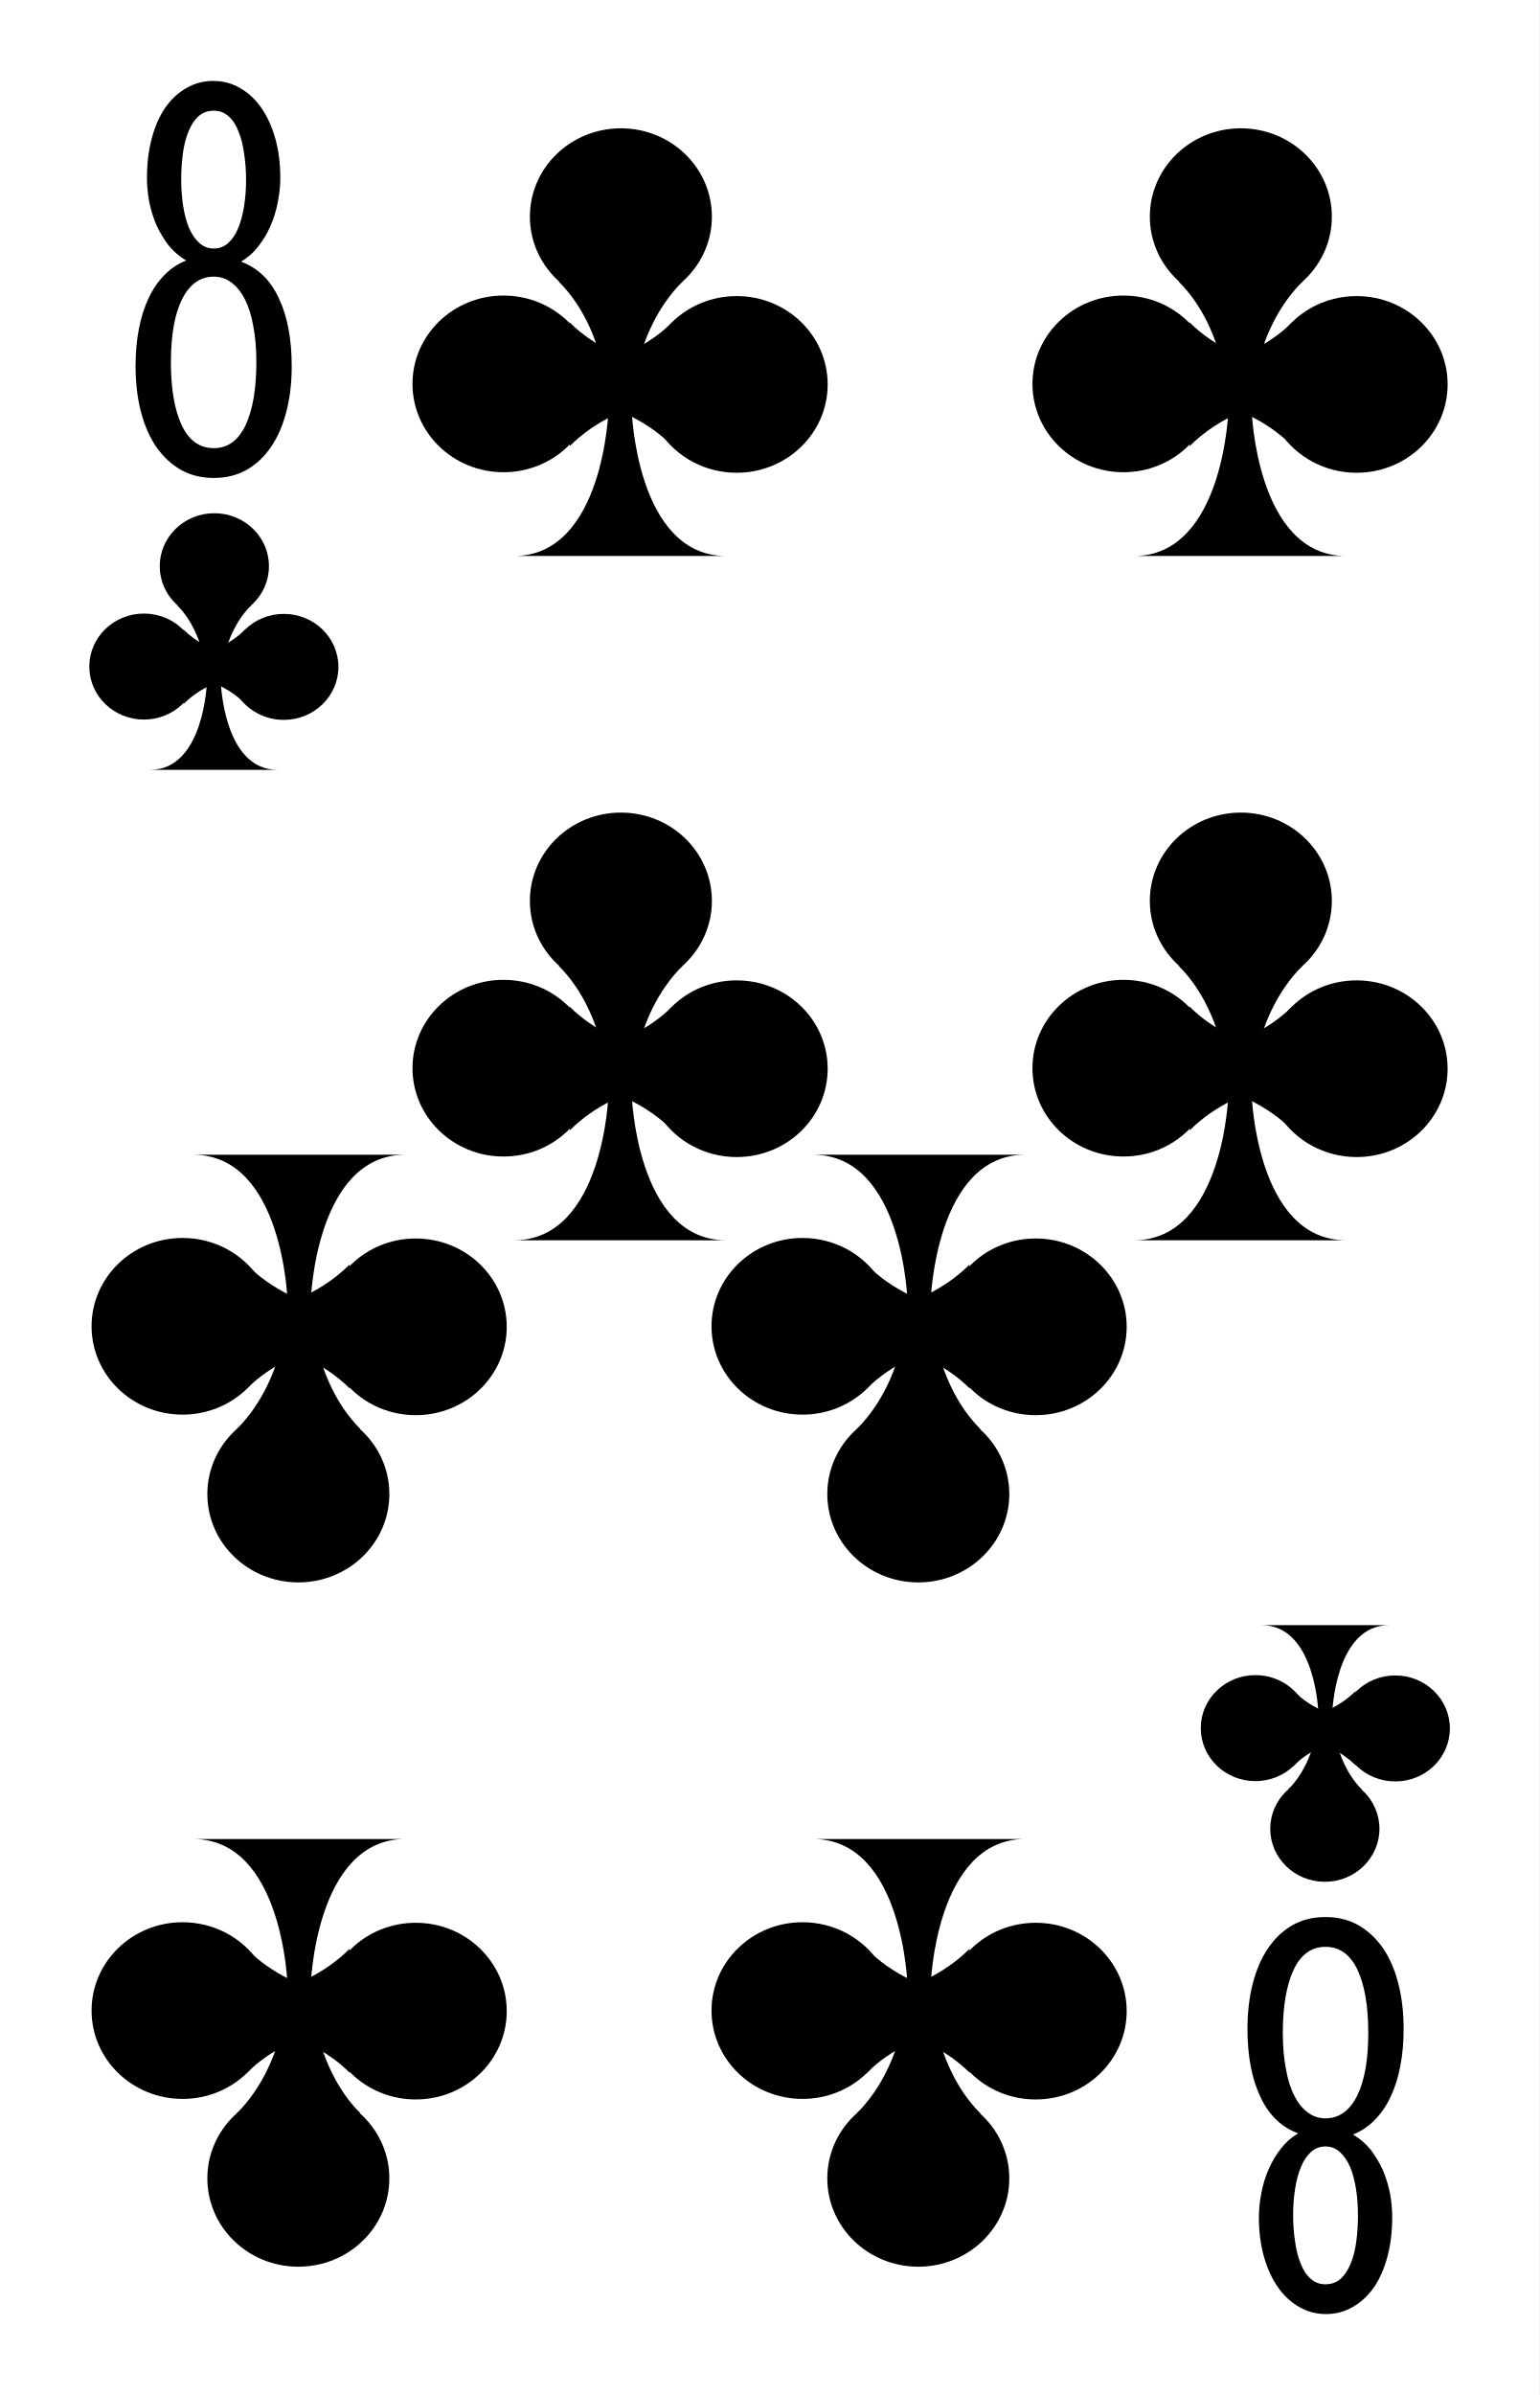
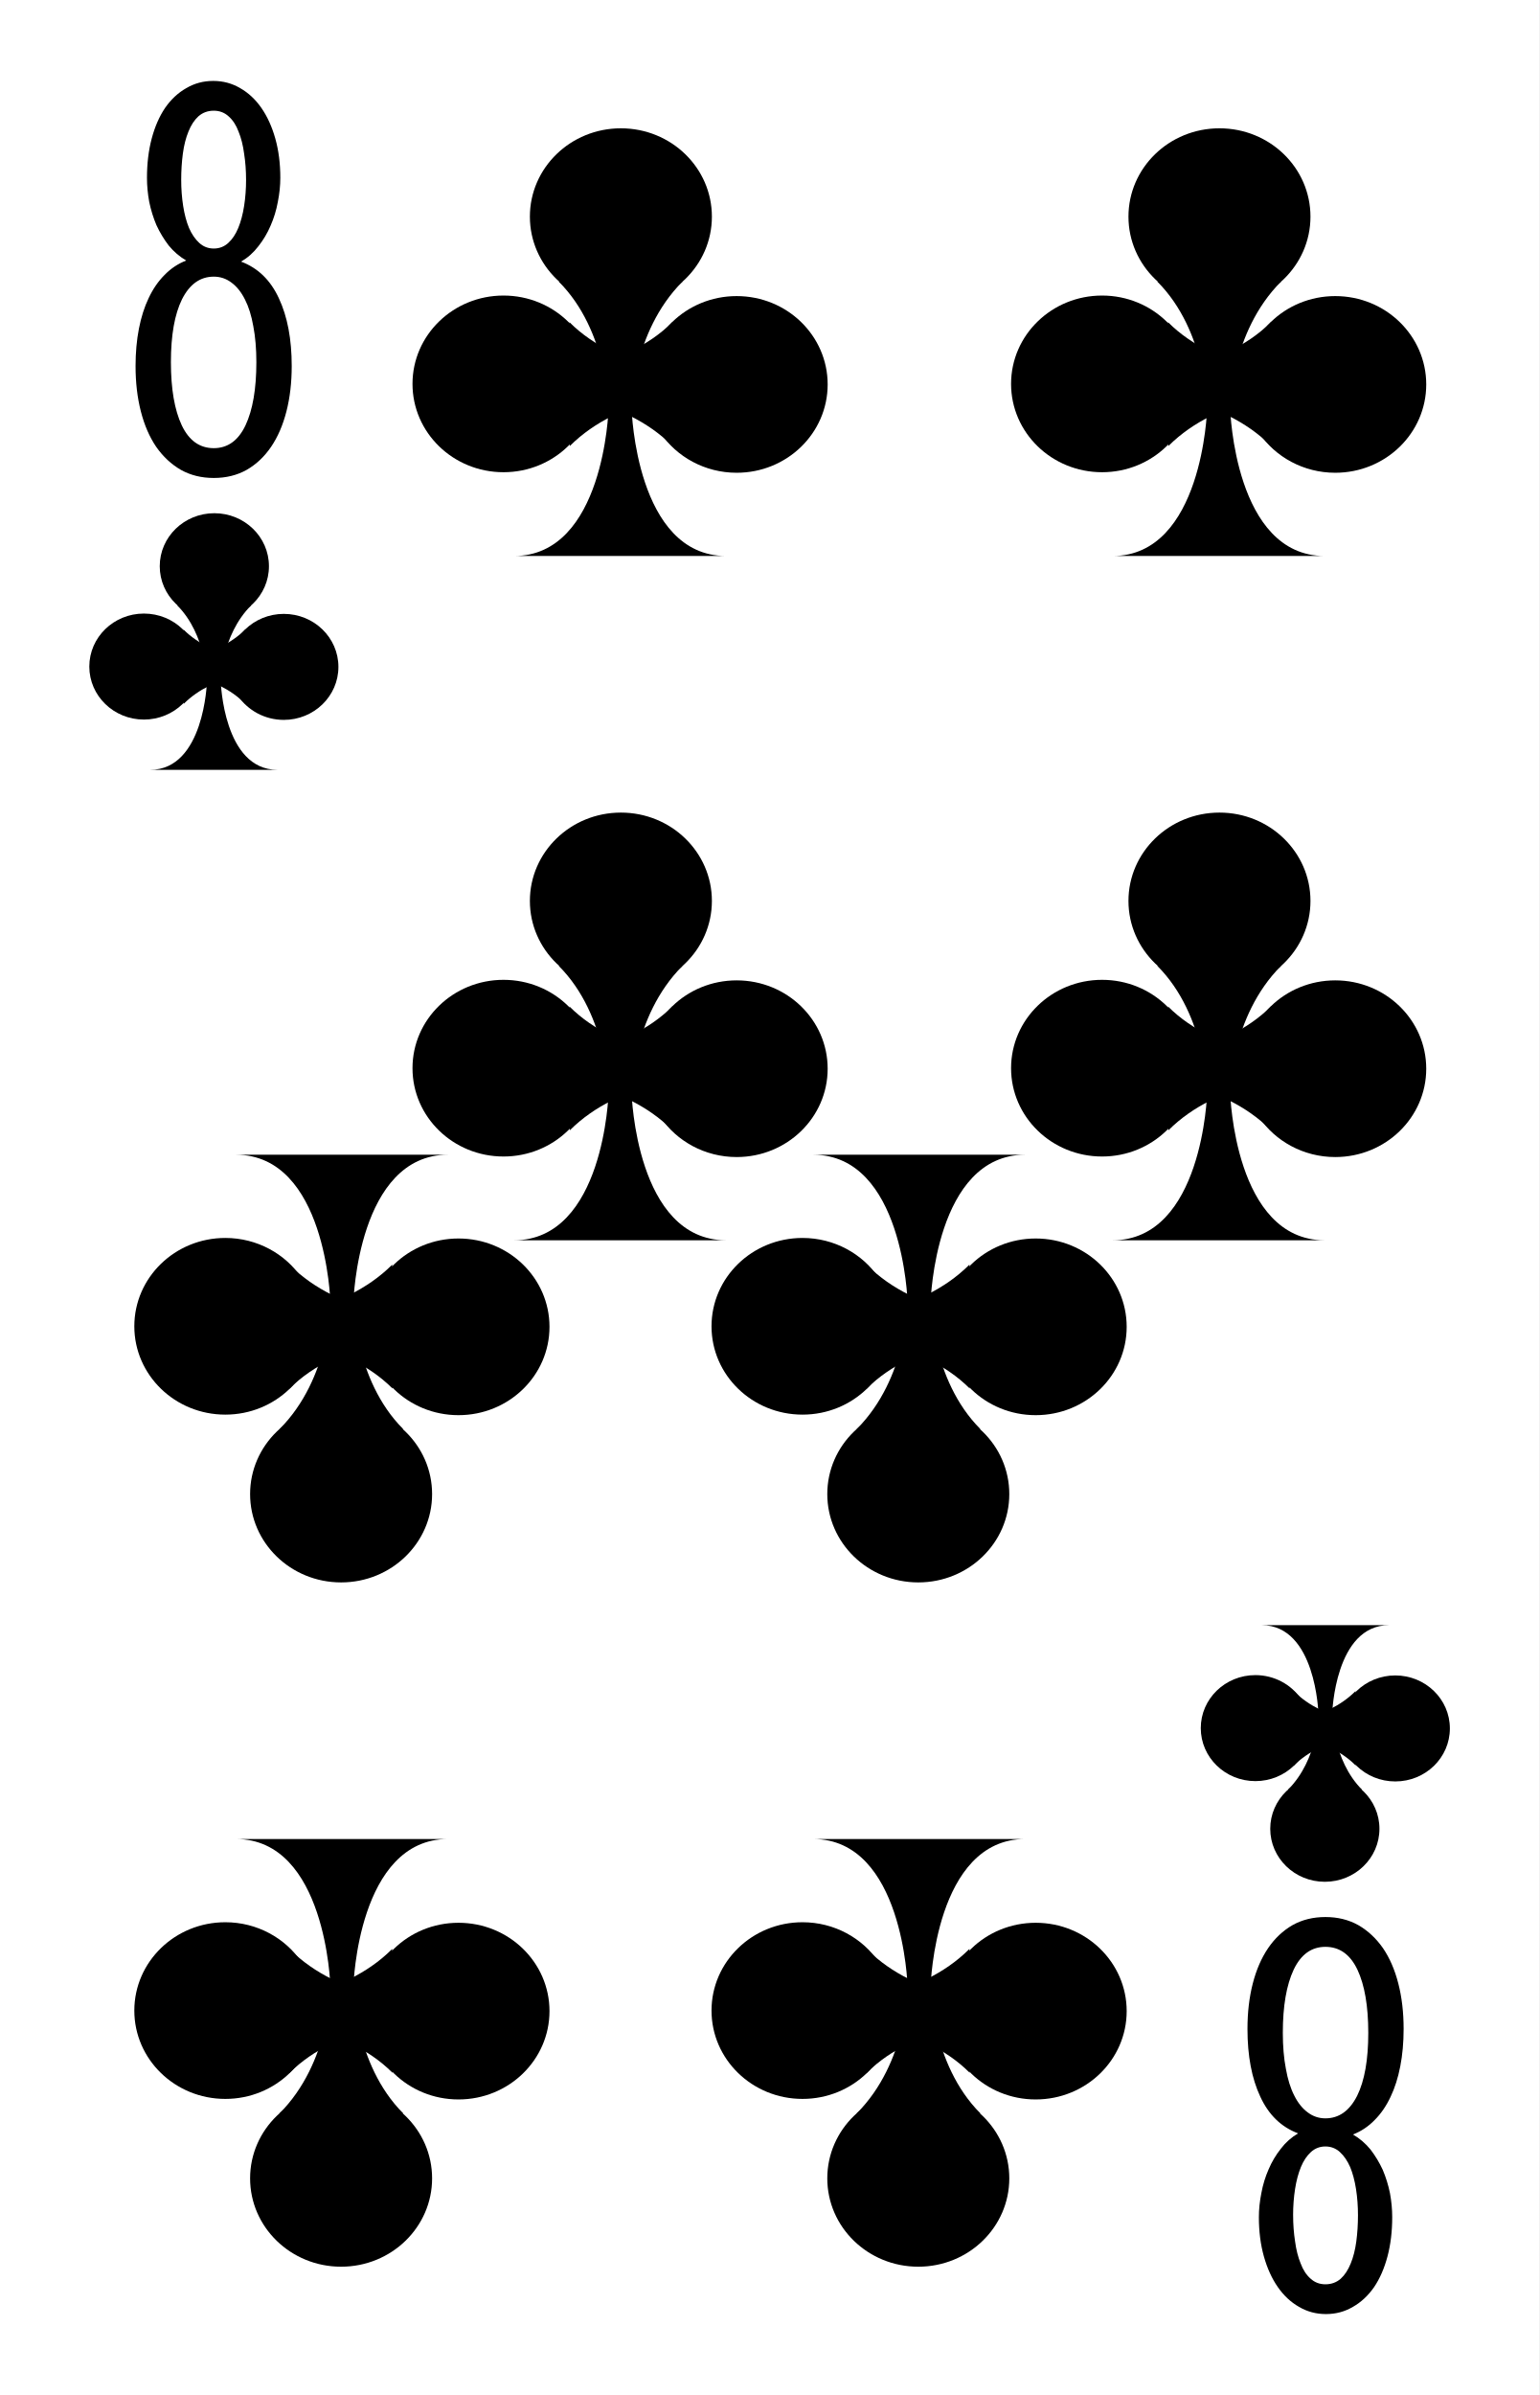
- <svg xmlns="http://www.w3.org/2000/svg" version="1.1" width="57.15mm" height="88.9mm" viewBox="0 0 57.15 88.9" id="svg24051">
-   <g transform="matrix(1,0,0,1,185.0571,65.70596)">
-     <g transform="matrix(0.264485,0,0,0.264485,-604.1042,-3.195429)" id="g16858">
+ <svg xmlns="http://www.w3.org/2000/svg" version="1.1" width="57.15mm" height="88.9mm" viewBox="0 0 57.15 88.9" id="svg4919">
+   <g transform="matrix(1,0,0,1,-223.4595,91.10597)">
+     <g transform="matrix(0.264485,0,0,0.264485,-195.5876,-28.59544)" id="g4028">
      <rect y="-236.348" x="1584.389" height="336.125" width="216.08" id="rect17753" style="display:inline;opacity:1;fill:#ffffff;fill-opacity:1;stroke:none;stroke-width:0.133;stroke-linecap:butt;stroke-linejoin:miter;stroke-miterlimit:47.146;stroke-dasharray:none;stroke-dashoffset:0;stroke-opacity:1;paint-order:markers fill stroke" />
      <g id="text17757" style="font-style:normal;font-variant:normal;font-weight:normal;font-stretch:normal;font-size:80.03px;line-height:125%;font-family:'Stint Ultra Condensed';-inkscape-font-specification:'Stint Ultra Condensed, ';font-variant-ligatures:normal;font-variant-caps:normal;font-variant-numeric:normal;font-feature-settings:normal;text-align:center;letter-spacing:0px;word-spacing:0px;writing-mode:lr-tb;text-anchor:middle;display:inline;fill:#000000;fill-opacity:1;stroke:none;stroke-width:1" aria-label="8" transform="translate(-2088.776,79.83975)">
        <path id="path12738" style="font-style:normal;font-variant:normal;font-weight:normal;font-stretch:normal;font-size:80.03px;font-family:'Stint Ultra Condensed';-inkscape-font-specification:'Stint Ultra Condensed, ';text-align:center;text-anchor:middle;stroke-width:1" d="m 3707.006,-279.471 q 3.556,1.329 5.314,5.158 1.798,3.83 1.798,9.496 0,3.478 -0.742,6.37 -0.743,2.892 -2.149,4.963 -1.407,2.071 -3.439,3.243 -2.032,1.133 -4.611,1.133 -2.579,0 -4.611,-1.133 -2.032,-1.172 -3.478,-3.243 -1.407,-2.071 -2.149,-4.963 -0.743,-2.892 -0.743,-6.37 0,-2.814 0.469,-5.236 0.469,-2.423 1.368,-4.298 0.899,-1.915 2.227,-3.243 1.329,-1.368 3.048,-2.032 -1.407,-0.821 -2.462,-2.11 -1.016,-1.329 -1.719,-2.853 -0.664,-1.563 -1.016,-3.282 -0.313,-1.719 -0.313,-3.361 0,-3.009 0.664,-5.51 0.664,-2.501 1.876,-4.298 1.25,-1.798 2.97,-2.774 1.719,-1.016 3.791,-1.016 2.071,0 3.791,1.016 1.719,0.977 2.97,2.774 1.25,1.798 1.954,4.298 0.703,2.501 0.703,5.51 0,1.641 -0.352,3.4 -0.313,1.719 -1.016,3.322 -0.664,1.563 -1.719,2.892 -1.016,1.329 -2.423,2.149 z m 0.703,-11.489 q 0,-1.915 -0.274,-3.673 -0.234,-1.758 -0.782,-3.087 -0.508,-1.368 -1.407,-2.149 -0.86,-0.782 -2.071,-0.782 -1.25,0 -2.149,0.782 -0.86,0.782 -1.407,2.149 -0.547,1.329 -0.782,3.087 -0.234,1.758 -0.234,3.673 0,1.915 0.274,3.673 0.274,1.758 0.821,3.087 0.586,1.329 1.446,2.11 0.86,0.782 2.032,0.782 1.172,0 2.032,-0.782 0.86,-0.782 1.407,-2.11 0.547,-1.329 0.821,-3.087 0.274,-1.758 0.274,-3.673 z m -4.533,13.599 q -2.853,0 -4.455,3.165 -1.563,3.165 -1.563,8.831 0,5.627 1.524,8.87 1.524,3.204 4.494,3.204 2.931,0 4.455,-3.204 1.524,-3.243 1.524,-8.87 0,-2.814 -0.43,-5.041 -0.391,-2.227 -1.172,-3.751 -0.781,-1.563 -1.915,-2.384 -1.094,-0.821 -2.462,-0.821 z" />
      </g>
      <g id="text17761" style="font-style:normal;font-variant:normal;font-weight:normal;font-stretch:normal;font-size:80.03px;line-height:125%;font-family:'Stint Ultra Condensed';-inkscape-font-specification:'Stint Ultra Condensed, ';font-variant-ligatures:normal;font-variant-caps:normal;font-variant-numeric:normal;font-feature-settings:normal;text-align:center;letter-spacing:0px;word-spacing:0px;writing-mode:lr-tb;text-anchor:middle;display:inline;fill:#000000;fill-opacity:1;stroke:none;stroke-width:1" transform="rotate(180,-1044.388,39.91988)" aria-label="8">
        <path id="path12735" style="font-style:normal;font-variant:normal;font-weight:normal;font-stretch:normal;font-size:80.03px;font-family:'Stint Ultra Condensed';-inkscape-font-specification:'Stint Ultra Condensed, ';text-align:center;text-anchor:middle;stroke-width:1" d="m -3855.405,16.78 q 3.556,1.329 5.314,5.158 1.798,3.83 1.798,9.496 0,3.478 -0.743,6.37 -0.742,2.892 -2.149,4.963 -1.407,2.071 -3.439,3.243 -2.032,1.133 -4.611,1.133 -2.579,0 -4.611,-1.133 -2.032,-1.172 -3.478,-3.243 -1.407,-2.071 -2.149,-4.963 -0.742,-2.892 -0.742,-6.37 0,-2.814 0.469,-5.236 0.469,-2.423 1.368,-4.298 0.899,-1.915 2.227,-3.243 1.329,-1.368 3.048,-2.032 -1.407,-0.821 -2.462,-2.11 -1.016,-1.329 -1.719,-2.853 -0.664,-1.563 -1.016,-3.282 -0.313,-1.719 -0.313,-3.361 0,-3.009 0.664,-5.51 0.664,-2.501 1.876,-4.298 1.25,-1.798 2.97,-2.774 1.719,-1.016 3.791,-1.016 2.071,0 3.79,1.016 1.719,0.977 2.97,2.774 1.25,1.798 1.954,4.298 0.703,2.501 0.703,5.51 0,1.641 -0.352,3.4 -0.313,1.719 -1.016,3.322 -0.664,1.563 -1.719,2.892 -1.016,1.329 -2.423,2.149 z m 0.703,-11.489 q 0,-1.915 -0.274,-3.673 -0.234,-1.758 -0.781,-3.087 -0.508,-1.368 -1.407,-2.149 -0.86,-0.782 -2.071,-0.782 -1.25,0 -2.149,0.782 -0.86,0.782 -1.407,2.149 -0.547,1.329 -0.781,3.087 -0.234,1.758 -0.234,3.673 0,1.915 0.274,3.673 0.274,1.758 0.821,3.087 0.586,1.329 1.446,2.11 0.86,0.782 2.032,0.782 1.172,0 2.032,-0.782 0.86,-0.782 1.407,-2.11 0.547,-1.329 0.821,-3.087 0.274,-1.758 0.274,-3.673 z m -4.533,13.599 q -2.853,0 -4.455,3.165 -1.563,3.165 -1.563,8.831 0,5.627 1.524,8.87 1.524,3.204 4.494,3.204 2.931,0 4.455,-3.204 1.524,-3.243 1.524,-8.87 0,-2.814 -0.43,-5.041 -0.391,-2.227 -1.172,-3.751 -0.782,-1.563 -1.915,-2.384 -1.094,-0.821 -2.462,-0.821 z" />
      </g>
      <g style="display:inline;stroke-width:0.635" transform="matrix(-3.779743,0,0,-3.779743,1671.44,-188.3302)" id="g17849">
        <path style="stroke-width:0.635" d="m 3.35,4.66 c 0,-1.81 -1.51,-3.28 -3.38,-3.28 -1.87,0 -3.38,1.47 -3.38,3.28 0,1.81 1.51,3.28 3.38,3.28 1.87,0 3.38,-1.47 3.38,-3.28 z" id="path17835" />
        <path style="stroke-width:0.635" d="m 7.71,-1.55 c 0,-1.81 -1.51,-3.28 -3.38,-3.28 -1.87,0 -3.38,1.47 -3.38,3.28 0,1.81 1.51,3.28 3.38,3.28 1.87,0 3.38,-1.47 3.38,-3.28 z" id="path17837" />
        <path style="stroke-width:0.635" d="m -0.95,-1.57 c 0,-0.66 -0.2,-1.28 -0.55,-1.8 -0.6,-0.89 -1.65,-1.48 -2.83,-1.48 -1.87,0 -3.38,1.47 -3.38,3.28 0,1.81 1.51,3.28 3.38,3.28 1.87,0 3.38,-1.47 3.38,-3.28 z" id="path17839" />
        <path style="stroke-width:0.635" d="m 3.94,-7.94 c -1.67,0 -2.55,1.36 -3.01,2.72 -0.46,1.36 -0.5,2.72 -0.5,2.72 h -0.86 c 0,0 -0.16,-5.43 -3.5,-5.44 z" id="path17841" />
        <path style="stroke-width:0.635" d="m -2.32,2.25 c 1.9,-1.9 1.9,-4.75 1.9,-4.75 l 0.85,-0.01 c 0,0 0,2.91 1.85,4.76" id="path17843" />
        <path style="stroke-width:0.635" d="m -1.94,-3.85 c 1.9,1.9 4.75,1.9 4.75,1.9 v 0.85 c 0,0 -2.91,0 -4.76,1.85" id="path17845" />
        <path style="stroke-width:0.635" d="m 1.87,-3.86 c -1.9,1.9 -4.75,1.9 -4.75,1.9 v 0.85 c 0,0 2.91,0 4.76,1.85" id="path17847" />
      </g>
-       <g id="g17865" transform="matrix(-3.779743,0,0,-3.779743,1758.473,-188.3302)" style="display:inline;stroke-width:0.635">
+       <g id="g17865" transform="matrix(-3.779743,0,0,-3.779743,1755.472,-188.3302)" style="display:inline;stroke-width:0.635">
        <path id="path17851" d="m 3.35,4.66 c 0,-1.81 -1.51,-3.28 -3.38,-3.28 -1.87,0 -3.38,1.47 -3.38,3.28 0,1.81 1.51,3.28 3.38,3.28 1.87,0 3.38,-1.47 3.38,-3.28 z" style="stroke-width:0.635" />
        <path id="path17853" d="m 7.71,-1.55 c 0,-1.81 -1.51,-3.28 -3.38,-3.28 -1.87,0 -3.38,1.47 -3.38,3.28 0,1.81 1.51,3.28 3.38,3.28 1.87,0 3.38,-1.47 3.38,-3.28 z" style="stroke-width:0.635" />
        <path id="path17855" d="m -0.95,-1.57 c 0,-0.66 -0.2,-1.28 -0.55,-1.8 -0.6,-0.89 -1.65,-1.48 -2.83,-1.48 -1.87,0 -3.38,1.47 -3.38,3.28 0,1.81 1.51,3.28 3.38,3.28 1.87,0 3.38,-1.47 3.38,-3.28 z" style="stroke-width:0.635" />
        <path id="path17857" d="m 3.94,-7.94 c -1.67,0 -2.55,1.36 -3.01,2.72 -0.46,1.36 -0.5,2.72 -0.5,2.72 h -0.86 c 0,0 -0.16,-5.43 -3.5,-5.44 z" style="stroke-width:0.635" />
        <path id="path17859" d="m -2.32,2.25 c 1.9,-1.9 1.9,-4.75 1.9,-4.75 l 0.85,-0.01 c 0,0 0,2.91 1.85,4.76" style="stroke-width:0.635" />
        <path id="path17861" d="m -1.94,-3.85 c 1.9,1.9 4.75,1.9 4.75,1.9 v 0.85 c 0,0 -2.91,0 -4.76,1.85" style="stroke-width:0.635" />
        <path id="path17863" d="m 1.87,-3.86 c -1.9,1.9 -4.75,1.9 -4.75,1.9 v 0.85 c 0,0 2.91,0 4.76,1.85" style="stroke-width:0.635" />
      </g>
      <g id="g17897" transform="matrix(-3.779743,0,0,-3.779743,1671.44,-92.29447)" style="display:inline;stroke-width:0.635">
        <path id="path17883" d="m 3.35,4.66 c 0,-1.81 -1.51,-3.28 -3.38,-3.28 -1.87,0 -3.38,1.47 -3.38,3.28 0,1.81 1.51,3.28 3.38,3.28 1.87,0 3.38,-1.47 3.38,-3.28 z" style="stroke-width:0.635" />
        <path id="path17885" d="m 7.71,-1.55 c 0,-1.81 -1.51,-3.28 -3.38,-3.28 -1.87,0 -3.38,1.47 -3.38,3.28 0,1.81 1.51,3.28 3.38,3.28 1.87,0 3.38,-1.47 3.38,-3.28 z" style="stroke-width:0.635" />
        <path id="path17887" d="m -0.95,-1.57 c 0,-0.66 -0.2,-1.28 -0.55,-1.8 -0.6,-0.89 -1.65,-1.48 -2.83,-1.48 -1.87,0 -3.38,1.47 -3.38,3.28 0,1.81 1.51,3.28 3.38,3.28 1.87,0 3.38,-1.47 3.38,-3.28 z" style="stroke-width:0.635" />
        <path id="path17889" d="m 3.94,-7.94 c -1.67,0 -2.55,1.36 -3.01,2.72 -0.46,1.36 -0.5,2.72 -0.5,2.72 h -0.86 c 0,0 -0.16,-5.43 -3.5,-5.44 z" style="stroke-width:0.635" />
        <path id="path17891" d="m -2.32,2.25 c 1.9,-1.9 1.9,-4.75 1.9,-4.75 l 0.85,-0.01 c 0,0 0,2.91 1.85,4.76" style="stroke-width:0.635" />
        <path id="path17893" d="m -1.94,-3.85 c 1.9,1.9 4.75,1.9 4.75,1.9 v 0.85 c 0,0 -2.91,0 -4.76,1.85" style="stroke-width:0.635" />
        <path id="path17895" d="m 1.87,-3.86 c -1.9,1.9 -4.75,1.9 -4.75,1.9 v 0.85 c 0,0 2.91,0 4.76,1.85" style="stroke-width:0.635" />
      </g>
-       <g style="display:inline;stroke-width:0.635" transform="matrix(-3.779743,0,0,-3.779743,1758.472,-92.29447)" id="g17913">
+       <g style="display:inline;stroke-width:0.635" transform="matrix(-3.779743,0,0,-3.779743,1755.472,-92.29449)" id="g17913">
        <path style="stroke-width:0.635" d="m 3.35,4.66 c 0,-1.81 -1.51,-3.28 -3.38,-3.28 -1.87,0 -3.38,1.47 -3.38,3.28 0,1.81 1.51,3.28 3.38,3.28 1.87,0 3.38,-1.47 3.38,-3.28 z" id="path17899" />
        <path style="stroke-width:0.635" d="m 7.71,-1.55 c 0,-1.81 -1.51,-3.28 -3.38,-3.28 -1.87,0 -3.38,1.47 -3.38,3.28 0,1.81 1.51,3.28 3.38,3.28 1.87,0 3.38,-1.47 3.38,-3.28 z" id="path17901" />
        <path style="stroke-width:0.635" d="m -0.95,-1.57 c 0,-0.66 -0.2,-1.28 -0.55,-1.8 -0.6,-0.89 -1.65,-1.48 -2.83,-1.48 -1.87,0 -3.38,1.47 -3.38,3.28 0,1.81 1.51,3.28 3.38,3.28 1.87,0 3.38,-1.47 3.38,-3.28 z" id="path17903" />
        <path style="stroke-width:0.635" d="m 3.94,-7.94 c -1.67,0 -2.55,1.36 -3.01,2.72 -0.46,1.36 -0.5,2.72 -0.5,2.72 h -0.86 c 0,0 -0.16,-5.43 -3.5,-5.44 z" id="path17905" />
        <path style="stroke-width:0.635" d="m -2.32,2.25 c 1.9,-1.9 1.9,-4.75 1.9,-4.75 l 0.85,-0.01 c 0,0 0,2.91 1.85,4.76" id="path17907" />
        <path style="stroke-width:0.635" d="m -1.94,-3.85 c 1.9,1.9 4.75,1.9 4.75,1.9 v 0.85 c 0,0 -2.91,0 -4.76,1.85" id="path17909" />
        <path style="stroke-width:0.635" d="m 1.87,-3.86 c -1.9,1.9 -4.75,1.9 -4.75,1.9 v 0.85 c 0,0 2.91,0 4.76,1.85" id="path17911" />
      </g>
-       <g style="display:inline;stroke-width:0.635" transform="matrix(3.779743,0,0,3.779743,1626.386,51.7591)" id="g17929">
+       <g style="display:inline;stroke-width:0.635" transform="matrix(3.779743,0,0,3.779743,1632.388,51.75907)" id="g17929">
        <path style="stroke-width:0.635" d="m 3.35,4.66 c 0,-1.81 -1.51,-3.28 -3.38,-3.28 -1.87,0 -3.38,1.47 -3.38,3.28 0,1.81 1.51,3.28 3.38,3.28 1.87,0 3.38,-1.47 3.38,-3.28 z" id="path17915" />
        <path style="stroke-width:0.635" d="m 7.71,-1.55 c 0,-1.81 -1.51,-3.28 -3.38,-3.28 -1.87,0 -3.38,1.47 -3.38,3.28 0,1.81 1.51,3.28 3.38,3.28 1.87,0 3.38,-1.47 3.38,-3.28 z" id="path17917" />
        <path style="stroke-width:0.635" d="m -0.95,-1.57 c 0,-0.66 -0.2,-1.28 -0.55,-1.8 -0.6,-0.89 -1.65,-1.48 -2.83,-1.48 -1.87,0 -3.38,1.47 -3.38,3.28 0,1.81 1.51,3.28 3.38,3.28 1.87,0 3.38,-1.47 3.38,-3.28 z" id="path17919" />
        <path style="stroke-width:0.635" d="m 3.94,-7.94 c -1.67,0 -2.55,1.36 -3.01,2.72 -0.46,1.36 -0.5,2.72 -0.5,2.72 h -0.86 c 0,0 -0.16,-5.43 -3.5,-5.44 z" id="path17921" />
        <path style="stroke-width:0.635" d="m -2.32,2.25 c 1.9,-1.9 1.9,-4.75 1.9,-4.75 l 0.85,-0.01 c 0,0 0,2.91 1.85,4.76" id="path17923" />
        <path style="stroke-width:0.635" d="m -1.94,-3.85 c 1.9,1.9 4.75,1.9 4.75,1.9 v 0.85 c 0,0 -2.91,0 -4.76,1.85" id="path17925" />
        <path style="stroke-width:0.635" d="m 1.87,-3.86 c -1.9,1.9 -4.75,1.9 -4.75,1.9 v 0.85 c 0,0 2.91,0 4.76,1.85" id="path17927" />
      </g>
      <g id="g17945" transform="matrix(3.779743,0,0,3.779743,1713.418,51.7591)" style="display:inline;stroke-width:0.635">
        <path id="path17931" d="m 3.35,4.66 c 0,-1.81 -1.51,-3.28 -3.38,-3.28 -1.87,0 -3.38,1.47 -3.38,3.28 0,1.81 1.51,3.28 3.38,3.28 1.87,0 3.38,-1.47 3.38,-3.28 z" style="stroke-width:0.635" />
        <path id="path17933" d="m 7.71,-1.55 c 0,-1.81 -1.51,-3.28 -3.38,-3.28 -1.87,0 -3.38,1.47 -3.38,3.28 0,1.81 1.51,3.28 3.38,3.28 1.87,0 3.38,-1.47 3.38,-3.28 z" style="stroke-width:0.635" />
        <path id="path17935" d="m -0.95,-1.57 c 0,-0.66 -0.2,-1.28 -0.55,-1.8 -0.6,-0.89 -1.65,-1.48 -2.83,-1.48 -1.87,0 -3.38,1.47 -3.38,3.28 0,1.81 1.51,3.28 3.38,3.28 1.87,0 3.38,-1.47 3.38,-3.28 z" style="stroke-width:0.635" />
        <path id="path17937" d="m 3.94,-7.94 c -1.67,0 -2.55,1.36 -3.01,2.72 -0.46,1.36 -0.5,2.72 -0.5,2.72 h -0.86 c 0,0 -0.16,-5.43 -3.5,-5.44 z" style="stroke-width:0.635" />
        <path id="path17939" d="m -2.32,2.25 c 1.9,-1.9 1.9,-4.75 1.9,-4.75 l 0.85,-0.01 c 0,0 0,2.91 1.85,4.76" style="stroke-width:0.635" />
        <path id="path17941" d="m -1.94,-3.85 c 1.9,1.9 4.75,1.9 4.75,1.9 v 0.85 c 0,0 -2.91,0 -4.76,1.85" style="stroke-width:0.635" />
        <path id="path17943" d="m 1.87,-3.86 c -1.9,1.9 -4.75,1.9 -4.75,1.9 v 0.85 c 0,0 2.91,0 4.76,1.85" style="stroke-width:0.635" />
      </g>
-       <g id="g17977" transform="matrix(3.779743,0,0,3.779743,1626.386,-44.27661)" style="display:inline;stroke-width:0.635">
+       <g id="g17977" transform="matrix(3.779743,0,0,3.779743,1632.388,-44.27665)" style="display:inline;stroke-width:0.635">
        <path id="path17963" d="m 3.35,4.66 c 0,-1.81 -1.51,-3.28 -3.38,-3.28 -1.87,0 -3.38,1.47 -3.38,3.28 0,1.81 1.51,3.28 3.38,3.28 1.87,0 3.38,-1.47 3.38,-3.28 z" style="stroke-width:0.635" />
        <path id="path17965" d="m 7.71,-1.55 c 0,-1.81 -1.51,-3.28 -3.38,-3.28 -1.87,0 -3.38,1.47 -3.38,3.28 0,1.81 1.51,3.28 3.38,3.28 1.87,0 3.38,-1.47 3.38,-3.28 z" style="stroke-width:0.635" />
        <path id="path17967" d="m -0.95,-1.57 c 0,-0.66 -0.2,-1.28 -0.55,-1.8 -0.6,-0.89 -1.65,-1.48 -2.83,-1.48 -1.87,0 -3.38,1.47 -3.38,3.28 0,1.81 1.51,3.28 3.38,3.28 1.87,0 3.38,-1.47 3.38,-3.28 z" style="stroke-width:0.635" />
        <path id="path17969" d="m 3.94,-7.94 c -1.67,0 -2.55,1.36 -3.01,2.72 -0.46,1.36 -0.5,2.72 -0.5,2.72 h -0.86 c 0,0 -0.16,-5.43 -3.5,-5.44 z" style="stroke-width:0.635" />
        <path id="path17971" d="m -2.32,2.25 c 1.9,-1.9 1.9,-4.75 1.9,-4.75 l 0.85,-0.01 c 0,0 0,2.91 1.85,4.76" style="stroke-width:0.635" />
        <path id="path17973" d="m -1.94,-3.85 c 1.9,1.9 4.75,1.9 4.75,1.9 v 0.85 c 0,0 -2.91,0 -4.76,1.85" style="stroke-width:0.635" />
        <path id="path17975" d="m 1.87,-3.86 c -1.9,1.9 -4.75,1.9 -4.75,1.9 v 0.85 c 0,0 2.91,0 4.76,1.85" style="stroke-width:0.635" />
      </g>
      <g style="display:inline;stroke-width:0.635" transform="matrix(3.779743,0,0,3.779743,1713.418,-44.27661)" id="g17993">
        <path style="stroke-width:0.635" d="m 3.35,4.66 c 0,-1.81 -1.51,-3.28 -3.38,-3.28 -1.87,0 -3.38,1.47 -3.38,3.28 0,1.81 1.51,3.28 3.38,3.28 1.87,0 3.38,-1.47 3.38,-3.28 z" id="path17979" />
        <path style="stroke-width:0.635" d="m 7.71,-1.55 c 0,-1.81 -1.51,-3.28 -3.38,-3.28 -1.87,0 -3.38,1.47 -3.38,3.28 0,1.81 1.51,3.28 3.38,3.28 1.87,0 3.38,-1.47 3.38,-3.28 z" id="path17981" />
        <path style="stroke-width:0.635" d="m -0.95,-1.57 c 0,-0.66 -0.2,-1.28 -0.55,-1.8 -0.6,-0.89 -1.65,-1.48 -2.83,-1.48 -1.87,0 -3.38,1.47 -3.38,3.28 0,1.81 1.51,3.28 3.38,3.28 1.87,0 3.38,-1.47 3.38,-3.28 z" id="path17983" />
        <path style="stroke-width:0.635" d="m 3.94,-7.94 c -1.67,0 -2.55,1.36 -3.01,2.72 -0.46,1.36 -0.5,2.72 -0.5,2.72 h -0.86 c 0,0 -0.16,-5.43 -3.5,-5.44 z" id="path17985" />
        <path style="stroke-width:0.635" d="m -2.32,2.25 c 1.9,-1.9 1.9,-4.75 1.9,-4.75 l 0.85,-0.01 c 0,0 0,2.91 1.85,4.76" id="path17987" />
        <path style="stroke-width:0.635" d="m -1.94,-3.85 c 1.9,1.9 4.75,1.9 4.75,1.9 v 0.85 c 0,0 -2.91,0 -4.76,1.85" id="path17989" />
        <path style="stroke-width:0.635" d="m 1.87,-3.86 c -1.9,1.9 -4.75,1.9 -4.75,1.9 v 0.85 c 0,0 2.91,0 4.76,1.85" id="path17991" />
      </g>
      <g id="g18009" transform="matrix(-2.267845,0,0,-2.267845,1614.412,-146.3147)" style="display:inline;stroke-width:1.058">
        <path id="path17995" d="m 3.35,4.66 c 0,-1.81 -1.51,-3.28 -3.38,-3.28 -1.87,0 -3.38,1.47 -3.38,3.28 0,1.81 1.51,3.28 3.38,3.28 1.87,0 3.38,-1.47 3.38,-3.28 z" style="stroke-width:1.058" />
        <path id="path17997" d="m 7.71,-1.55 c 0,-1.81 -1.51,-3.28 -3.38,-3.28 -1.87,0 -3.38,1.47 -3.38,3.28 0,1.81 1.51,3.28 3.38,3.28 1.87,0 3.38,-1.47 3.38,-3.28 z" style="stroke-width:1.058" />
        <path id="path17999" d="m -0.95,-1.57 c 0,-0.66 -0.2,-1.28 -0.55,-1.8 -0.6,-0.89 -1.65,-1.48 -2.83,-1.48 -1.87,0 -3.38,1.47 -3.38,3.28 0,1.81 1.51,3.28 3.38,3.28 1.87,0 3.38,-1.47 3.38,-3.28 z" style="stroke-width:1.058" />
        <path id="path18001" d="m 3.94,-7.94 c -1.67,0 -2.55,1.36 -3.01,2.72 -0.46,1.36 -0.5,2.72 -0.5,2.72 h -0.86 c 0,0 -0.16,-5.43 -3.5,-5.44 z" style="stroke-width:1.058" />
        <path id="path18003" d="m -2.32,2.25 c 1.9,-1.9 1.9,-4.75 1.9,-4.75 l 0.85,-0.01 c 0,0 0,2.91 1.85,4.76" style="stroke-width:1.058" />
        <path id="path18005" d="m -1.94,-3.85 c 1.9,1.9 4.75,1.9 4.75,1.9 v 0.85 c 0,0 -2.91,0 -4.76,1.85" style="stroke-width:1.058" />
        <path id="path18007" d="m 1.87,-3.86 c -1.9,1.9 -4.75,1.9 -4.75,1.9 v 0.85 c 0,0 2.91,0 4.76,1.85" style="stroke-width:1.058" />
      </g>
      <g style="display:inline;stroke-width:1.058" transform="matrix(2.267845,0,0,2.267845,1770.447,9.743406)" id="g18025">
        <path style="stroke-width:1.058" d="m 3.35,4.66 c 0,-1.81 -1.51,-3.28 -3.38,-3.28 -1.87,0 -3.38,1.47 -3.38,3.28 0,1.81 1.51,3.28 3.38,3.28 1.87,0 3.38,-1.47 3.38,-3.28 z" id="path18011" />
        <path style="stroke-width:1.058" d="m 7.71,-1.55 c 0,-1.81 -1.51,-3.28 -3.38,-3.28 -1.87,0 -3.38,1.47 -3.38,3.28 0,1.81 1.51,3.28 3.38,3.28 1.87,0 3.38,-1.47 3.38,-3.28 z" id="path18013" />
        <path style="stroke-width:1.058" d="m -0.95,-1.57 c 0,-0.66 -0.2,-1.28 -0.55,-1.8 -0.6,-0.89 -1.65,-1.48 -2.83,-1.48 -1.87,0 -3.38,1.47 -3.38,3.28 0,1.81 1.51,3.28 3.38,3.28 1.87,0 3.38,-1.47 3.38,-3.28 z" id="path18015" />
        <path style="stroke-width:1.058" d="m 3.94,-7.94 c -1.67,0 -2.55,1.36 -3.01,2.72 -0.46,1.36 -0.5,2.72 -0.5,2.72 h -0.86 c 0,0 -0.16,-5.43 -3.5,-5.44 z" id="path18017" />
        <path style="stroke-width:1.058" d="m -2.32,2.25 c 1.9,-1.9 1.9,-4.75 1.9,-4.75 l 0.85,-0.01 c 0,0 0,2.91 1.85,4.76" id="path18019" />
        <path style="stroke-width:1.058" d="m -1.94,-3.85 c 1.9,1.9 4.75,1.9 4.75,1.9 v 0.85 c 0,0 -2.91,0 -4.76,1.85" id="path18021" />
        <path style="stroke-width:1.058" d="m 1.87,-3.86 c -1.9,1.9 -4.75,1.9 -4.75,1.9 v 0.85 c 0,0 2.91,0 4.76,1.85" id="path18023" />
      </g>
    </g>
  </g>
</svg>
